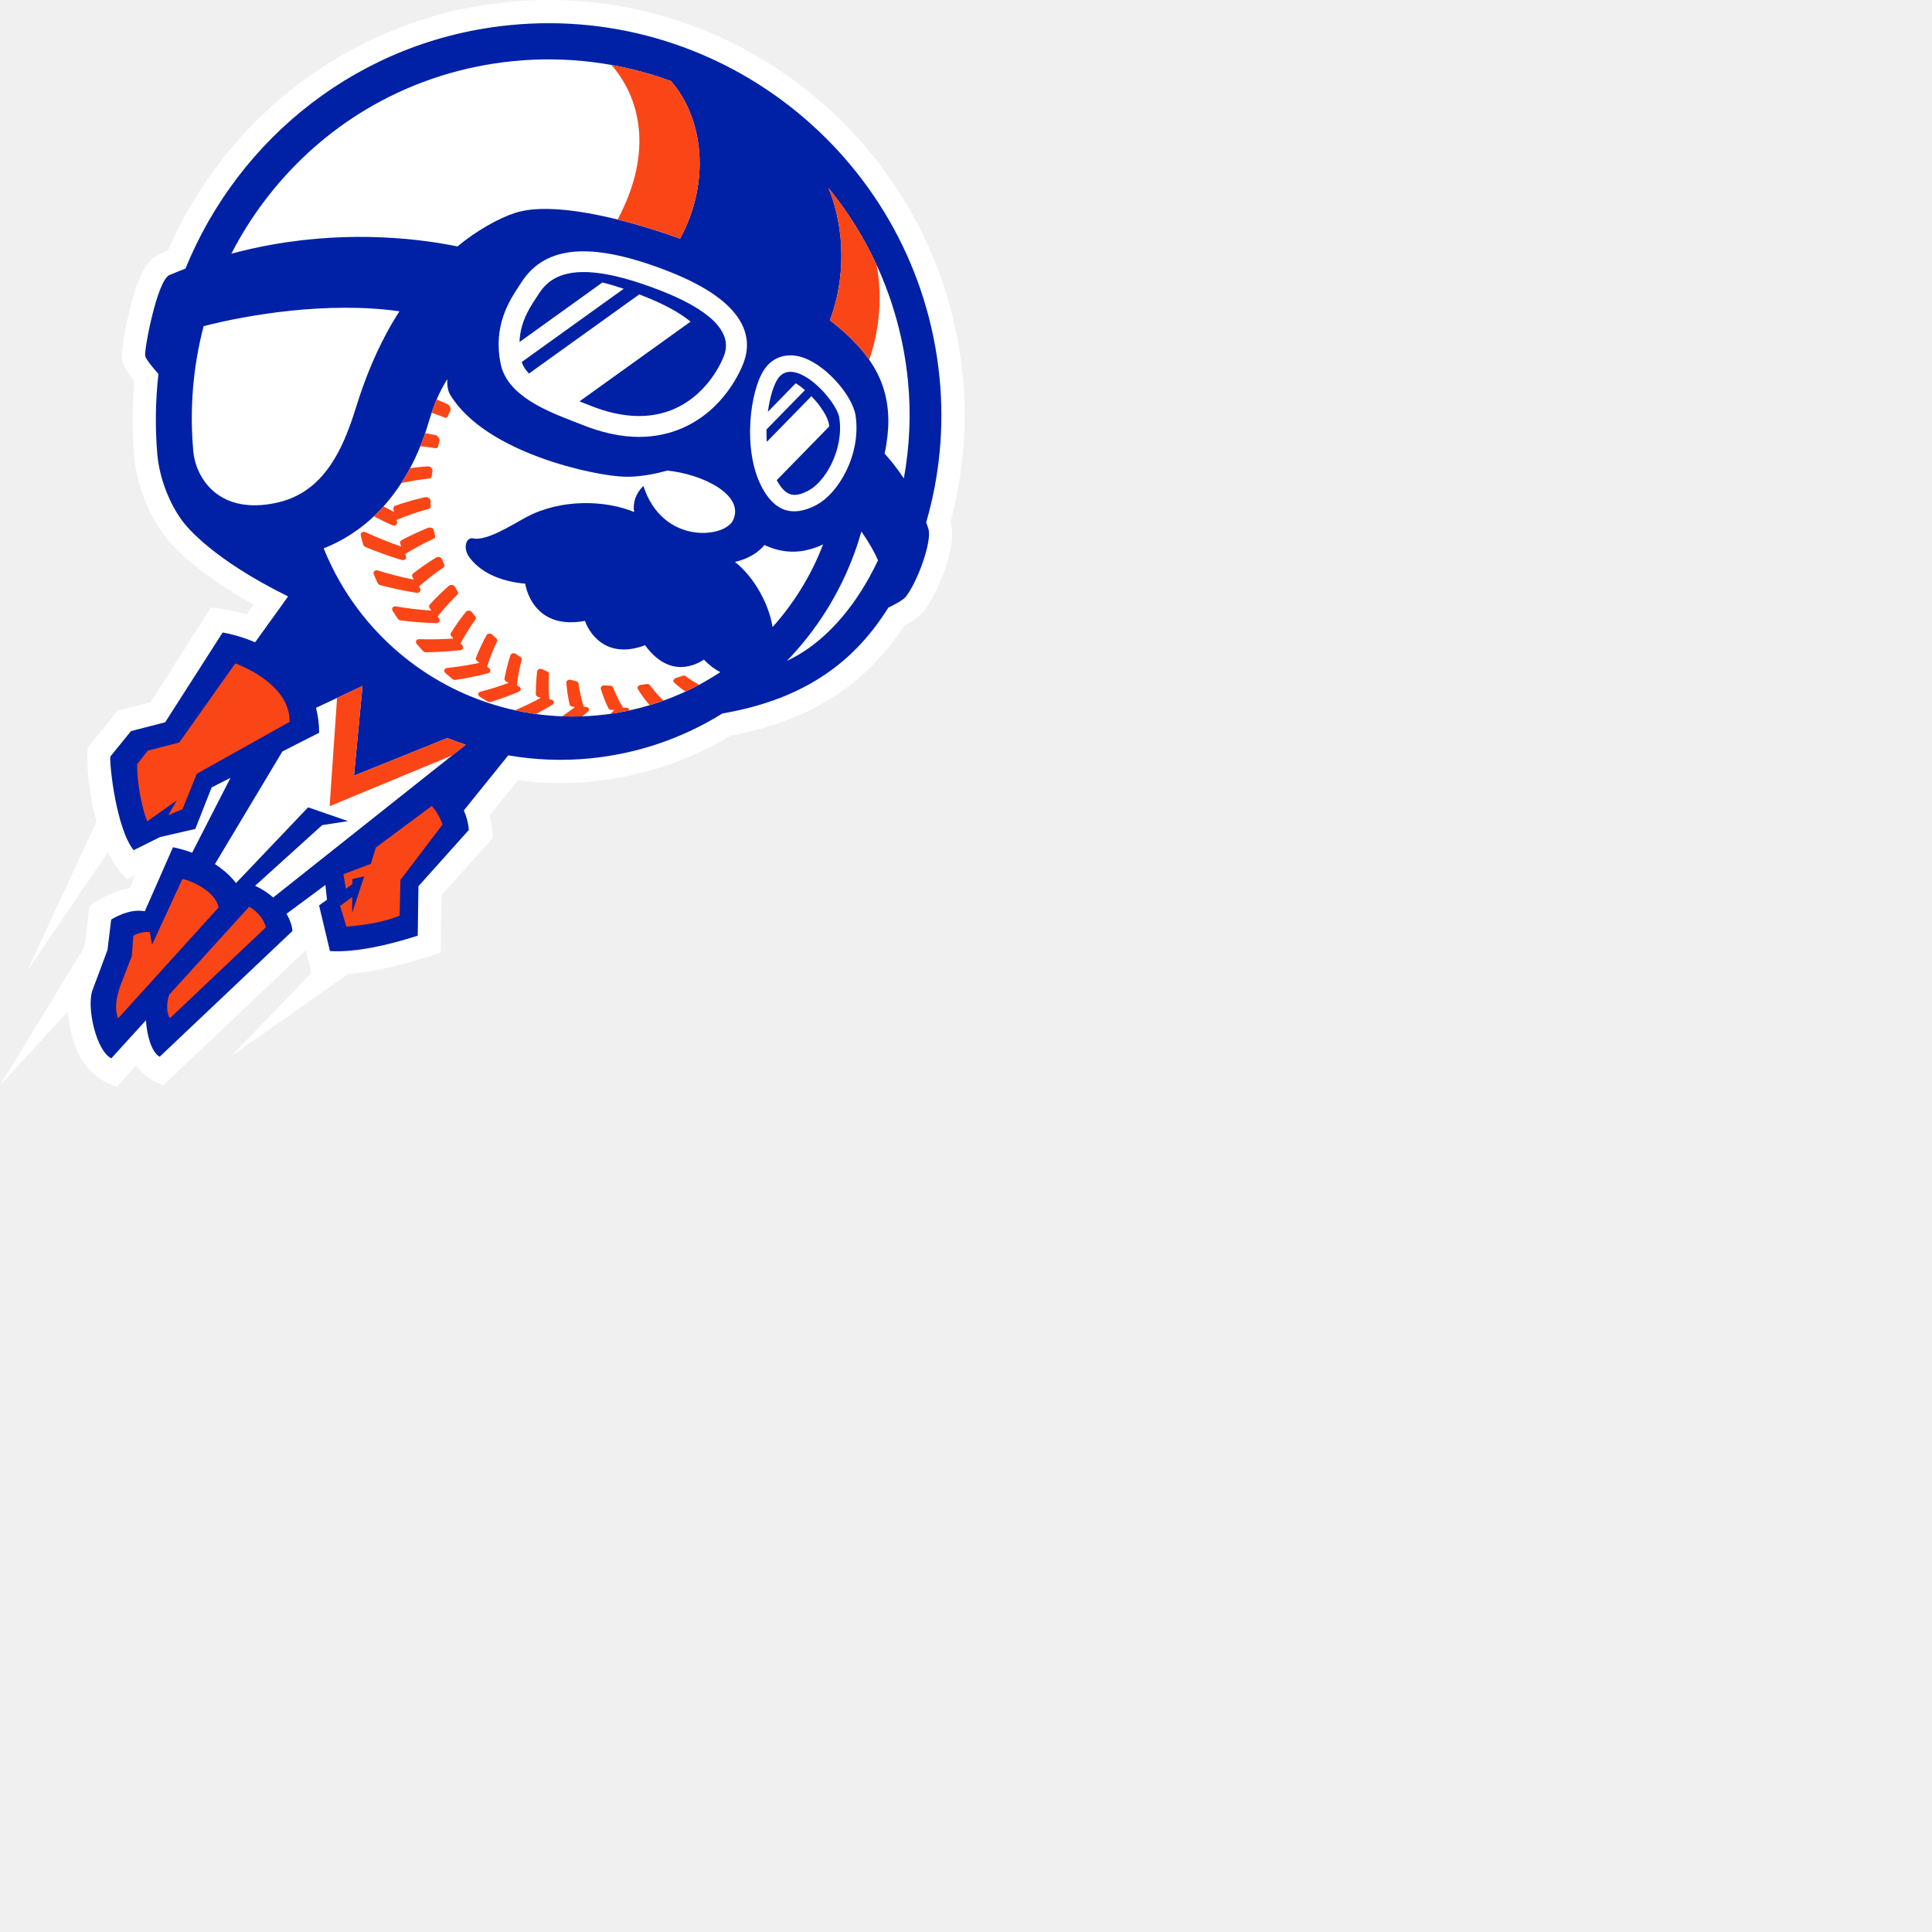
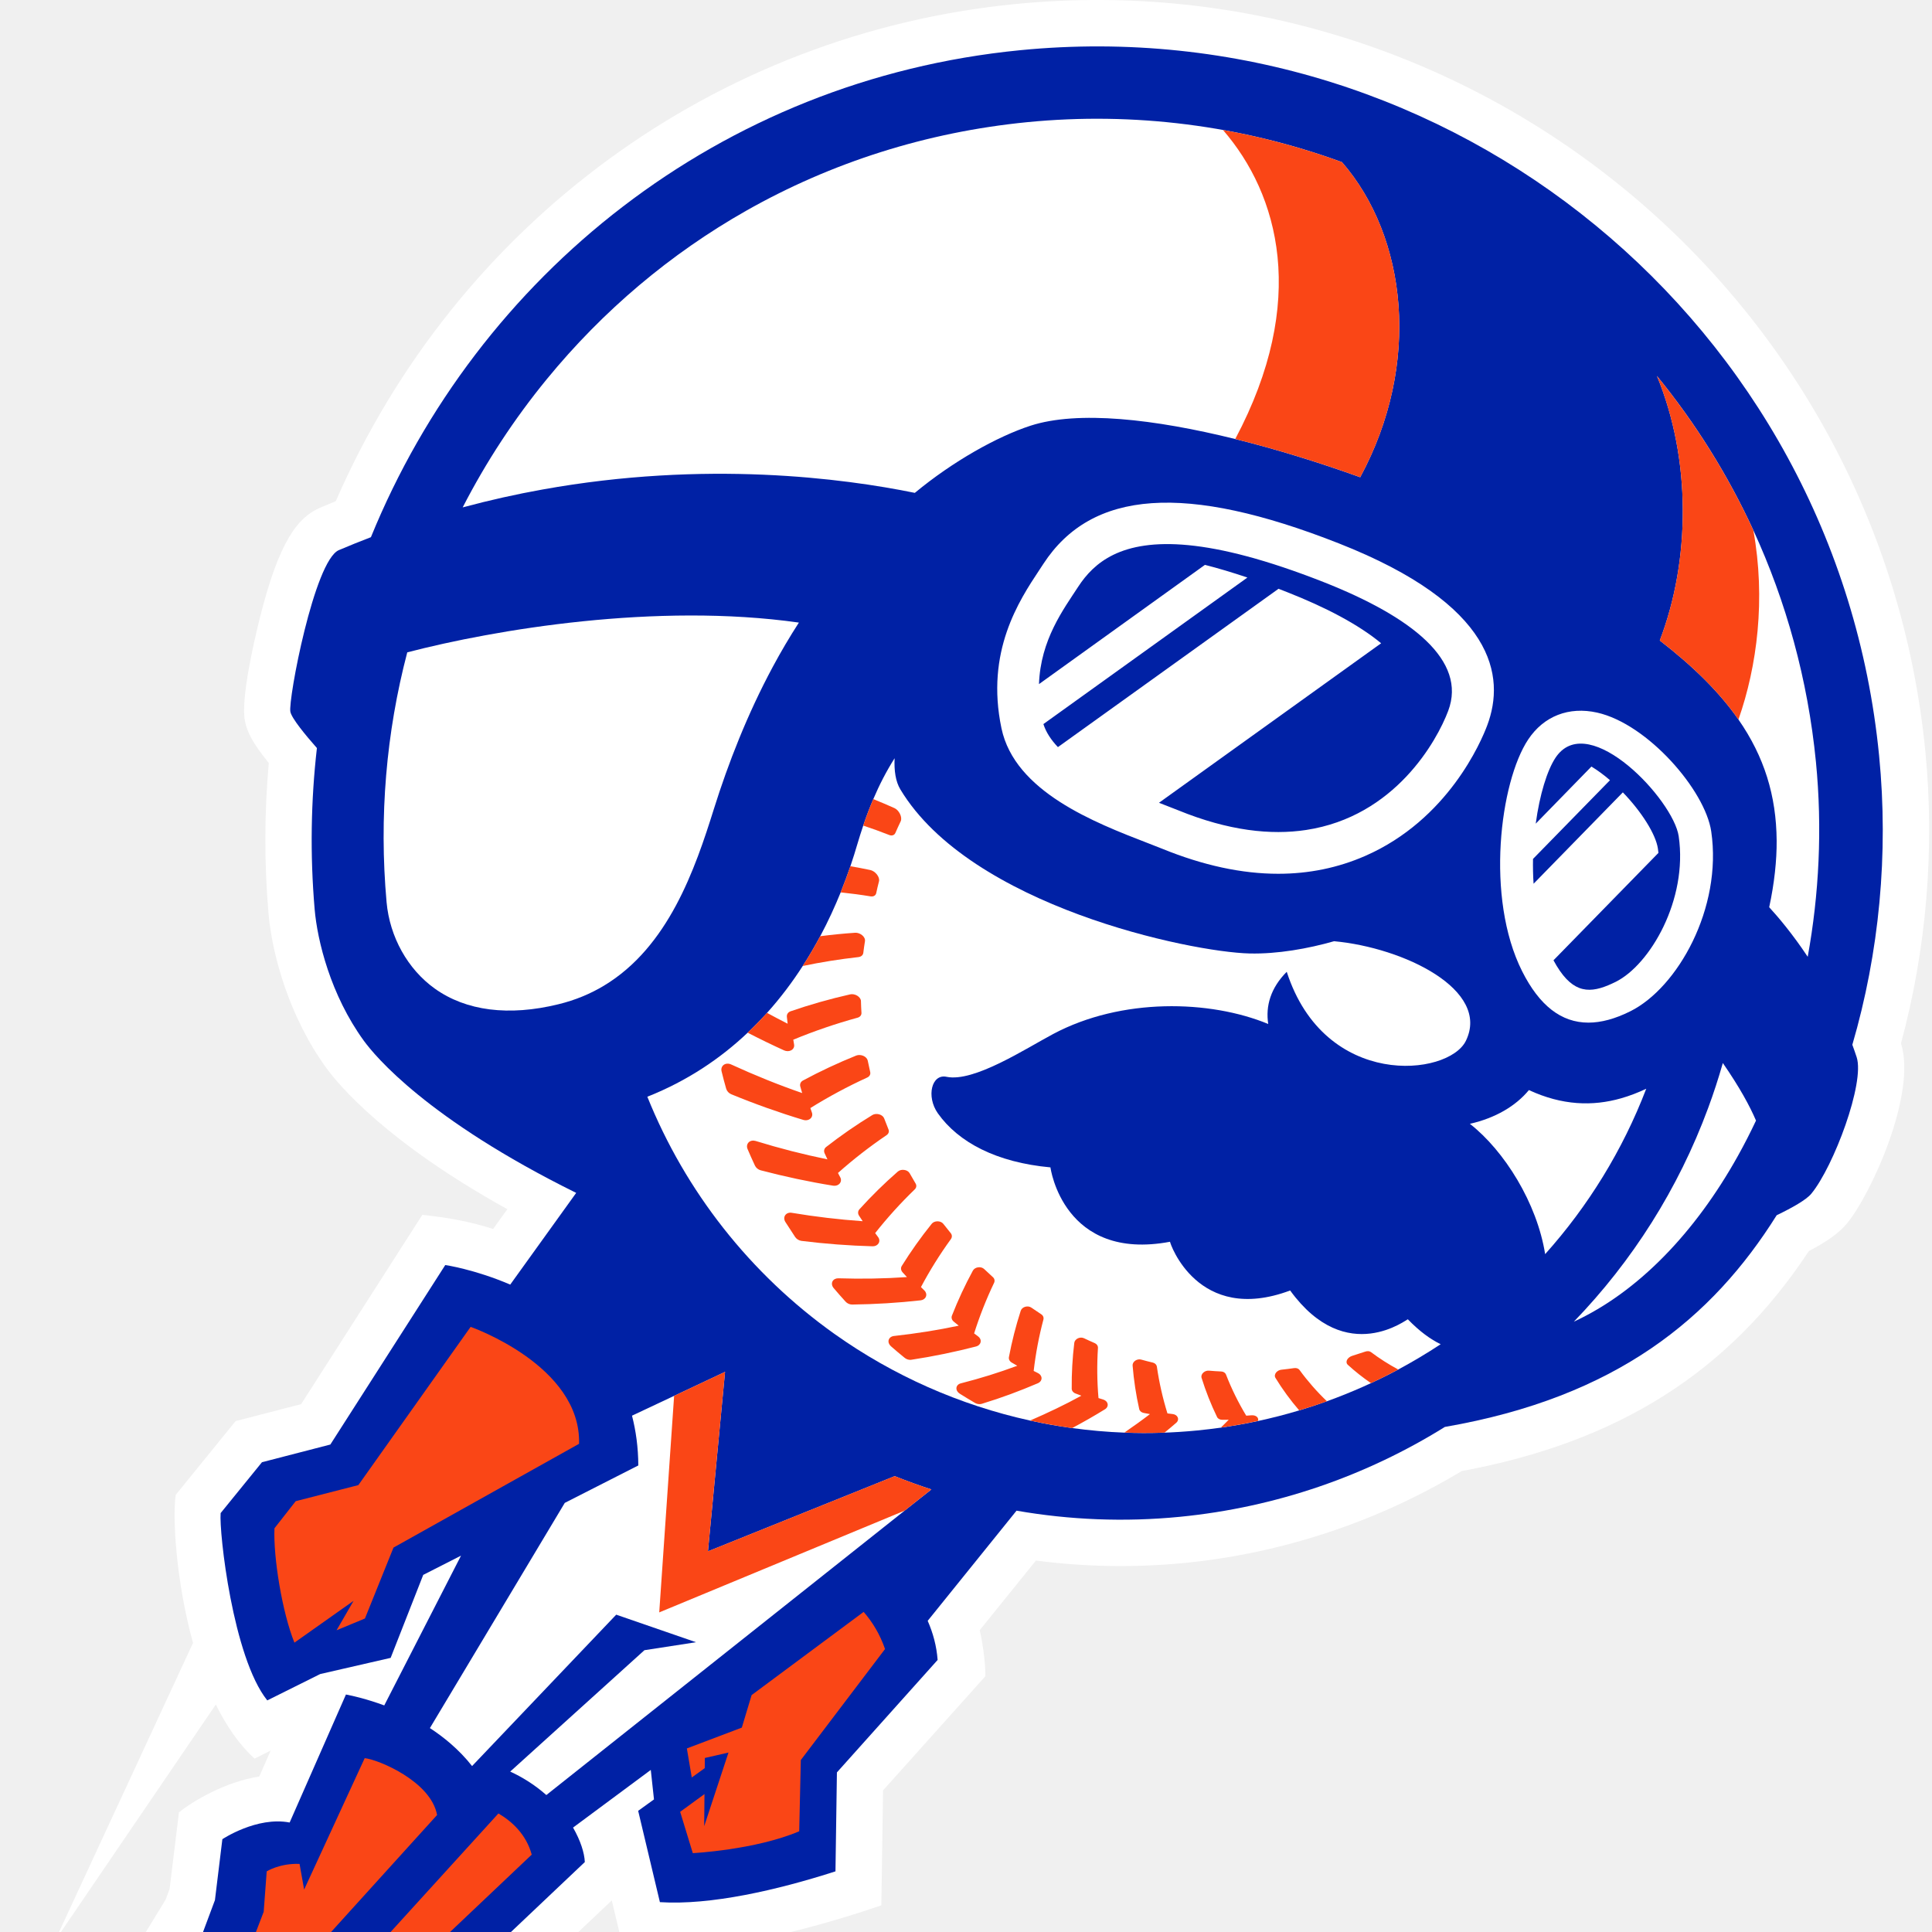
- <svg xmlns="http://www.w3.org/2000/svg" fill="none" viewBox="0 0 128 128">
+ <svg xmlns="http://www.w3.org/2000/svg" fill="none" viewBox="0 0 64 64">
  <path d="M 63.779,24.883 C 62.294,9.751 48.774,-1.352 33.644,0.133 23.703,1.108 15.132,7.396 11.123,16.602 c -0.168,0.068 -0.335,0.137 -0.498,0.207 -0.743,0.316 -1.373,1.067 -2.028,3.705 -0.193,0.779 -0.628,2.666 -0.482,3.375 0.073,0.352 0.234,0.703 0.789,1.387 a 28.491,28.491 0 0 0 -0.01,4.974 c 0.116,1.364 0.682,3.428 1.915,5.126 0.417,0.574 1.992,2.46 5.998,4.68 L 16.336,40.71 C 15.584,40.478 14.951,40.347 13.99,40.243 l -4.015,6.271 -2.171,0.562 -1.983,2.443 c -0.108,0.728 0.003,2.845 0.573,4.905 L 1.826,64.281 7.15,56.464 c 0.346,0.702 0.769,1.326 1.283,1.792 l 0.534,-0.267 -0.378,0.86 C 7.492,59.017 6.402,59.65 5.928,60.038 L 5.618,62.576 5.487,62.928 0,71.907 4.494,67.025 c 0.054,0.677 0.191,1.26 0.256,1.511 0.277,1.051 0.864,2.783 2.988,3.464 l 1.27,-1.396 c 0.216,0.303 0.782,0.918 1.805,1.303 l 9.453,-8.954 0.362,1.518 -5.346,5.531 7.779,-5.473 c 1.881,-0.138 4.134,-0.73 6.135,-1.413 l 0.056,-3.807 3.39,-3.782 c 0.006,-0.508 -0.117,-1.235 -0.188,-1.524 l 1.862,-2.308 c 1.633,0.214 3.285,0.24 4.922,0.08 3.234,-0.317 6.402,-1.369 9.181,-3.044 5.194,-0.96 8.866,-3.286 11.502,-7.289 0.631,-0.331 1.013,-0.61 1.271,-0.925 0.789,-0.959 2.308,-4.278 1.781,-5.957 0.844,-3.109 1.123,-6.444 0.806,-9.677" fill="#ffffff" id="path1" style="display:inline" />
  <path d="m 7.309,50.123 c -0.056,0.624 0.405,4.786 1.545,6.205 l 1.753,-0.873 2.334,-0.536 1.079,-2.749 1.252,-0.637 -2.543,4.961 c -0.56,-0.207 -1.028,-0.316 -1.269,-0.361 l -1.865,4.24 C 8.506,60.164 7.366,60.926 7.366,60.926 L 7.12,62.944 6.108,65.656 c -0.365,1.168 0.283,3.98 1.268,4.46 l 2.292,-2.521 c 0.06,1.011 0.379,2.122 0.909,2.418 l 8.796,-8.33 c -0.013,-0.302 -0.141,-0.71 -0.39,-1.142 l 2.575,-1.91 0.106,0.977 -0.524,0.378 0.72,3.025 c 1.672,0.108 3.879,-0.396 5.816,-1.02 l 0.048,-3.278 3.336,-3.725 c -0.034,-0.461 -0.152,-0.893 -0.329,-1.296 l 2.943,-3.649 c 1.757,0.306 3.575,0.383 5.414,0.203 3.196,-0.314 6.179,-1.361 8.775,-2.977 5.695,-0.986 8.861,-3.612 10.992,-7.013 0.511,-0.246 0.98,-0.509 1.148,-0.714 0.74,-0.9 1.779,-3.676 1.501,-4.523 -0.046,-0.141 -0.094,-0.275 -0.143,-0.41 0.891,-3.047 1.206,-6.33 0.887,-9.576 C 60.848,10.746 48.083,0.261 33.794,1.663 23.843,2.639 15.825,9.12 12.287,17.795 c -0.352,0.135 -0.706,0.277 -1.061,0.428 -0.814,0.346 -1.687,4.968 -1.607,5.356 0.045,0.219 0.495,0.766 0.879,1.201 -0.199,1.741 -0.23,3.527 -0.075,5.339 0.089,1.038 0.526,2.837 1.628,4.355 0.363,0.499 2.09,2.597 7.036,5.042 l -2.185,3.038 C 15.719,42.046 14.75,41.906 14.75,41.906 l -3.807,5.946 -2.265,0.586 z" fill="#003d79" id="path2" style="display:inline;fill:#0021a5;fill-opacity:1" />
  <path d="m 18.108,12.567 c 1.872,-2.287 4.108,-4.166 6.603,-5.582 2.827,-1.603 5.984,-2.61 9.316,-2.938 a 23.625,23.625 0 0 1 10.427,1.324 c 2.155,2.478 2.638,6.68 0.604,10.438 -1.341,-0.482 -2.759,-0.924 -4.141,-1.266 -2.672,-0.662 -5.208,-0.951 -6.78,-0.441 -1.101,0.358 -2.569,1.178 -3.832,2.225 -2.363,-0.483 -6.929,-1.086 -12.336,-0.111 -0.861,0.154 -1.743,0.35 -2.642,0.592 a 24.03,24.03 0 0 1 2.781,-4.241 m 5.541,14.229 c -0.624,1.992 -1.506,4.571 -3.643,5.856 -0.446,0.268 -0.946,0.479 -1.511,0.616 -1.641,0.402 -3.056,0.222 -4.093,-0.52 -0.896,-0.641 -1.492,-1.711 -1.596,-2.861 -0.253,-2.824 -0.014,-5.617 0.685,-8.277 2.907,-0.756 8.248,-1.656 12.973,-0.986 -0.309,0.479 -0.597,0.967 -0.863,1.463 -0.843,1.568 -1.478,3.197 -1.952,4.709 m 28.487,16.986 c 1.933,-2 3.46,-4.4 4.448,-7.076 0.181,-0.488 0.343,-0.986 0.487,-1.492 0.561,0.811 0.898,1.435 1.099,1.907 -0.188,0.398 -0.386,0.786 -0.595,1.161 -1.423,2.556 -3.316,4.518 -5.439,5.5 m 7.747,-12.087 c -0.5,-0.753 -0.972,-1.311 -1.276,-1.642 0.172,-0.796 0.252,-1.557 0.247,-2.206 -0.011,-1.49 -0.412,-2.784 -1.265,-4.011 -0.621,-0.893 -1.482,-1.749 -2.606,-2.618 1.018,-2.663 1.045,-6.003 -0.095,-8.765 a 23.867,23.867 0 0 1 3.195,5.114 c 1.086,2.36 1.804,4.941 2.072,7.671 0.216,2.209 0.103,4.394 -0.272,6.457" fill="#ffffff" id="path3" style="display:inline" />
  <path d="m 48.692,37.228 c 0.847,-0.192 1.519,-0.589 1.955,-1.118 1.103,0.512 2.114,0.541 3.053,0.273 0.292,-0.083 0.568,-0.192 0.834,-0.317 -0.781,2.038 -1.925,3.889 -3.349,5.479 -0.269,-1.693 -1.351,-3.423 -2.493,-4.317 m -6.067,-5.036 c -0.532,0.533 -0.706,1.132 -0.613,1.729 -1.932,-0.799 -4.858,-0.875 -7.125,0.332 -0.922,0.49 -2.622,1.604 -3.53,1.418 -0.494,-0.108 -0.682,0.648 -0.291,1.207 0.683,0.965 1.944,1.629 3.732,1.793 -0.001,0.015 0.427,3.127 3.961,2.464 -0.011,0.029 0.912,2.762 3.979,1.614 1.875,2.582 3.92,0.901 3.9,0.956 0.392,0.404 0.755,0.665 1.086,0.824 -0.455,0.3 -0.923,0.579 -1.405,0.838 a 17.742,17.742 0 0 1 -2.364,1.052 c -0.302,0.109 -0.608,0.209 -0.918,0.303 -0.448,0.135 -0.903,0.251 -1.365,0.351 -0.405,0.087 -0.815,0.16 -1.23,0.22 -0.255,0.036 -0.513,0.066 -0.772,0.092 a 17.793,17.793 0 0 1 -2.421,0.073 17.581,17.581 0 0 1 -1.734,-0.152 C 35.047,47.243 34.583,47.16 34.123,47.058 a 17.764,17.764 0 0 1 -6.48,-2.87 c -2.792,-1.986 -4.938,-4.723 -6.199,-7.857 1.339,-0.531 2.431,-1.278 3.321,-2.119 0.226,-0.213 0.44,-0.434 0.642,-0.657 0.454,-0.505 0.846,-1.03 1.182,-1.552 0.215,-0.332 0.407,-0.663 0.58,-0.986 0.273,-0.511 0.495,-1.003 0.678,-1.453 0.126,-0.313 0.232,-0.603 0.322,-0.865 0.094,-0.276 0.169,-0.521 0.229,-0.726 0.064,-0.215 0.129,-0.423 0.197,-0.623 0.104,-0.308 0.214,-0.599 0.333,-0.876 0.206,-0.485 0.438,-0.931 0.707,-1.357 -0.019,0.412 0.032,0.771 0.191,1.034 2.331,3.869 9.606,5.386 11.566,5.434 0.921,0.022 1.941,-0.16 2.801,-0.406 2.313,0.213 5.193,1.612 4.365,3.302 -0.58,1.178 -4.672,1.611 -5.933,-2.289" fill="#ffffff" id="path5" style="display:inline" />
  <path d="m 56.687,27.545 c -0.2,-1.366 -2.105,-3.563 -3.779,-3.939 -0.938,-0.209 -1.769,0.115 -2.285,0.891 -0.932,1.401 -1.426,5.242 -0.2,7.678 0.572,1.137 1.297,1.701 2.196,1.701 0.422,0 0.884,-0.125 1.385,-0.375 1.567,-0.778 3.055,-3.415 2.683,-5.956 m -3.167,4.981 c -0.085,0.041 -0.167,0.08 -0.247,0.113 -0.699,0.291 -1.246,0.222 -1.812,-0.828 l 3.477,-3.558 C 54.933,28.205 54.926,28.157 54.92,28.11 54.85,27.634 54.376,26.886 53.759,26.248 l -2.957,3.027 c -0.019,-0.274 -0.024,-0.55 -0.019,-0.822 l 2.55,-2.608 c -0.199,-0.172 -0.407,-0.326 -0.615,-0.452 l -1.845,1.892 c 0.129,-0.961 0.38,-1.771 0.656,-2.185 a 0.709,0.709 0 0 1 0.037,-0.053 c 1.101,-1.495 3.867,1.452 4.043,2.655 0.308,2.104 -0.951,4.259 -2.089,4.824 M 44.35,18 c -5.075,-1.997 -8.186,-1.781 -9.789,0.682 l -0.131,0.199 c -0.67,1.011 -1.79,2.702 -1.255,5.245 0.441,2.101 3.091,3.124 4.845,3.802 0.18,0.069 0.344,0.133 0.483,0.189 1.352,0.551 2.635,0.828 3.84,0.828 1.017,0 1.979,-0.197 2.88,-0.591 2.755,-1.204 3.851,-3.811 4.042,-4.322 C 49.877,22.404 49.521,20.036 44.35,18 m 3.624,5.547 c -0.375,0.998 -1.765,3.502 -4.708,3.947 -1.161,0.176 -2.564,0.031 -4.241,-0.654 -0.179,-0.072 -0.394,-0.154 -0.632,-0.247 l 7.359,-5.284 c -0.746,-0.618 -1.826,-1.188 -3.125,-1.698 -0.092,-0.036 -0.184,-0.072 -0.274,-0.107 l -7.308,5.245 C 34.821,24.514 34.652,24.26 34.564,23.986 l 6.758,-4.854 c -0.506,-0.171 -0.973,-0.31 -1.407,-0.42 l -5.497,3.95 c 0.051,-1.467 0.809,-2.474 1.301,-3.229 0.26,-0.399 0.614,-0.787 1.164,-1.055 1.151,-0.559 3.161,-0.592 6.963,0.904 2.937,1.158 4.751,2.605 4.128,4.265" fill="#ffffff" id="path7" style="display:inline" />
  <path d="m 29.438,44.39 c -0.019,0.07 0.01,0.149 0.075,0.206 0.147,0.13 0.3,0.258 0.454,0.383 0.053,0.044 0.122,0.068 0.188,0.068 a 0.181,0.181 0 0 0 0.04,-0.004 c 0.73,-0.111 1.451,-0.261 2.142,-0.44 0.077,-0.02 0.133,-0.075 0.147,-0.145 0.014,-0.069 -0.018,-0.141 -0.081,-0.187 -0.045,-0.033 -0.09,-0.065 -0.134,-0.1 0.18,-0.57 0.402,-1.134 0.661,-1.675 a 0.158,0.158 0 0 0 -0.04,-0.19 c -0.098,-0.088 -0.194,-0.177 -0.289,-0.268 -0.049,-0.046 -0.122,-0.067 -0.199,-0.057 -0.077,0.011 -0.143,0.052 -0.174,0.11 -0.261,0.48 -0.495,0.981 -0.694,1.491 -0.027,0.068 -0.004,0.146 0.059,0.197 0.055,0.046 0.11,0.091 0.166,0.136 -0.696,0.147 -1.419,0.262 -2.15,0.342 -0.085,0.011 -0.151,0.061 -0.171,0.133 m 5.053,-0.854 c -0.11,-0.072 -0.219,-0.145 -0.327,-0.22 -0.055,-0.038 -0.13,-0.048 -0.201,-0.028 -0.074,0.021 -0.13,0.07 -0.15,0.133 a 12.492,12.492 0 0 0 -0.391,1.534 c -0.014,0.07 0.022,0.14 0.093,0.182 0.061,0.036 0.122,0.071 0.183,0.106 -0.64,0.236 -1.19,0.407 -1.872,0.583 -0.082,0.021 -0.137,0.079 -0.143,0.153 -0.005,0.07 0.036,0.143 0.109,0.188 0.171,0.108 0.341,0.21 0.505,0.306 0.046,0.027 0.1,0.041 0.153,0.041 a 0.248,0.248 0 0 0 0.077,-0.012 c 0.681,-0.209 1.227,-0.414 1.858,-0.682 0.072,-0.031 0.117,-0.094 0.118,-0.164 0,-0.067 -0.043,-0.132 -0.112,-0.167 -0.05,-0.024 -0.1,-0.051 -0.149,-0.075 0.066,-0.573 0.174,-1.145 0.322,-1.701 0.018,-0.069 -0.01,-0.137 -0.073,-0.177 M 28.595,27.348 c 0.288,0.097 0.576,0.199 0.861,0.312 0.025,0.011 0.051,0.016 0.074,0.016 0.059,0 0.107,-0.029 0.131,-0.085 0.056,-0.129 0.114,-0.256 0.175,-0.383 0.03,-0.063 0.022,-0.156 -0.023,-0.247 C 29.77,26.873 29.7,26.8 29.627,26.768 29.396,26.664 29.162,26.566 28.928,26.471 28.81,26.748 28.699,27.04 28.595,27.348 m -2.254,13.63 c 0.046,0.068 0.126,0.117 0.209,0.128 0.792,0.099 1.585,0.158 2.357,0.179 h 0.006 c 0.08,0 0.152,-0.036 0.189,-0.095 0.04,-0.064 0.036,-0.144 -0.013,-0.209 -0.033,-0.045 -0.065,-0.089 -0.098,-0.133 0.401,-0.508 0.842,-0.995 1.31,-1.447 0.057,-0.054 0.069,-0.132 0.029,-0.196 -0.067,-0.112 -0.132,-0.226 -0.196,-0.339 -0.033,-0.059 -0.101,-0.101 -0.182,-0.111 -0.081,-0.012 -0.159,0.01 -0.211,0.055 -0.448,0.391 -0.876,0.811 -1.272,1.25 -0.053,0.059 -0.057,0.141 -0.012,0.211 0.04,0.062 0.08,0.122 0.121,0.183 a 24.651,24.651 0 0 1 -2.349,-0.278 c -0.088,-0.016 -0.17,0.014 -0.215,0.075 -0.046,0.063 -0.046,0.149 0.001,0.226 0.107,0.166 0.216,0.336 0.326,0.501 m 1.885,2.237 h 0.003 c 0.768,-0.01 1.532,-0.057 2.27,-0.14 0.081,-0.009 0.147,-0.056 0.173,-0.122 0.027,-0.066 0.009,-0.144 -0.047,-0.2 a 6.453,6.453 0 0 1 -0.117,-0.117 c 0.292,-0.551 0.626,-1.085 0.992,-1.59 0.044,-0.062 0.042,-0.139 -0.006,-0.197 a 12.198,12.198 0 0 1 -0.245,-0.307 c -0.041,-0.053 -0.113,-0.084 -0.192,-0.085 -0.08,0 -0.152,0.031 -0.194,0.084 -0.357,0.443 -0.69,0.912 -0.991,1.396 -0.04,0.065 -0.029,0.146 0.025,0.208 0.048,0.054 0.097,0.107 0.146,0.16 -0.742,0.051 -1.506,0.065 -2.271,0.04 h -0.008 c -0.084,0 -0.155,0.04 -0.188,0.105 -0.032,0.067 -0.018,0.151 0.04,0.219 0.128,0.151 0.26,0.302 0.393,0.448 0.054,0.061 0.137,0.098 0.217,0.098 m -4.17,-7.149 c 0.024,0.081 0.089,0.151 0.171,0.184 0.785,0.323 1.586,0.608 2.38,0.847 0.028,0.009 0.056,0.013 0.084,0.013 0.054,0 0.105,-0.016 0.144,-0.046 0.064,-0.05 0.088,-0.128 0.062,-0.205 -0.019,-0.052 -0.036,-0.103 -0.053,-0.153 0.603,-0.375 1.237,-0.716 1.885,-1.012 0.076,-0.035 0.115,-0.105 0.098,-0.18 -0.029,-0.126 -0.057,-0.252 -0.082,-0.379 -0.013,-0.066 -0.069,-0.126 -0.149,-0.16 -0.077,-0.032 -0.163,-0.035 -0.231,-0.009 -0.605,0.244 -1.2,0.522 -1.769,0.829 -0.074,0.041 -0.108,0.119 -0.085,0.199 0.02,0.072 0.04,0.143 0.062,0.215 -0.788,-0.272 -1.578,-0.592 -2.352,-0.947 -0.083,-0.039 -0.175,-0.035 -0.24,0.008 -0.069,0.047 -0.1,0.131 -0.078,0.218 0.045,0.191 0.098,0.385 0.153,0.578 m 3.586,3.214 c 0.067,0 0.128,-0.024 0.169,-0.069 0.053,-0.058 0.062,-0.139 0.024,-0.21 a 5.043,5.043 0 0 1 -0.076,-0.145 c 0.505,-0.45 1.047,-0.871 1.61,-1.253 0.068,-0.046 0.093,-0.121 0.063,-0.19 -0.049,-0.121 -0.096,-0.242 -0.142,-0.363 -0.023,-0.063 -0.086,-0.114 -0.168,-0.137 -0.08,-0.021 -0.163,-0.013 -0.224,0.024 -0.531,0.323 -1.047,0.681 -1.533,1.06 -0.064,0.051 -0.083,0.132 -0.048,0.208 0.03,0.067 0.062,0.134 0.093,0.2 -0.788,-0.161 -1.587,-0.365 -2.378,-0.609 -0.086,-0.026 -0.175,-0.01 -0.23,0.044 -0.058,0.056 -0.073,0.142 -0.038,0.224 0.078,0.184 0.16,0.367 0.244,0.547 0.035,0.075 0.109,0.136 0.192,0.157 0.797,0.21 1.602,0.381 2.396,0.509 0.016,10e-4 0.031,0.003 0.046,0.003 m -2.234,-5.728 c 0.228,0.124 0.455,0.244 0.684,0.36 -0.009,-0.075 -0.018,-0.15 -0.026,-0.227 -0.009,-0.083 0.039,-0.155 0.121,-0.184 0.642,-0.222 1.306,-0.41 1.974,-0.561 0.073,-0.017 0.16,-10e-4 0.234,0.042 0.077,0.047 0.125,0.114 0.125,0.182 0.003,0.13 0.009,0.258 0.017,0.387 0.005,0.076 -0.047,0.14 -0.131,0.162 -0.723,0.199 -1.438,0.443 -2.127,0.728 0.008,0.053 0.017,0.107 0.026,0.159 0.015,0.081 -0.023,0.155 -0.098,0.194 a 0.246,0.246 0 0 1 -0.114,0.027 0.292,0.292 0 0 1 -0.122,-0.027 c -0.403,-0.183 -0.806,-0.379 -1.206,-0.586 0.228,-0.212 0.441,-0.432 0.643,-0.656 M 26.59,32 c 0.61,-0.128 1.227,-0.226 1.846,-0.295 0.09,-0.011 0.152,-0.064 0.162,-0.14 0.016,-0.129 0.034,-0.258 0.055,-0.386 0.011,-0.07 -0.026,-0.146 -0.097,-0.203 -0.067,-0.053 -0.155,-0.083 -0.231,-0.077 -0.386,0.026 -0.771,0.065 -1.155,0.114 -0.173,0.324 -0.365,0.655 -0.58,0.987 m 1.257,-2.439 c 0.332,0.035 0.664,0.078 0.996,0.133 0.012,0.001 0.023,0.002 0.035,0.002 0.075,0 0.132,-0.041 0.148,-0.11 0.028,-0.131 0.058,-0.262 0.092,-0.392 0.016,-0.066 -0.01,-0.152 -0.071,-0.229 -0.059,-0.074 -0.14,-0.127 -0.216,-0.144 -0.22,-0.047 -0.44,-0.088 -0.661,-0.126 -0.091,0.263 -0.197,0.554 -0.323,0.866 m 10.73,17.896 c 0.131,-0.105 0.259,-0.216 0.385,-0.323 0.059,-0.05 0.079,-0.122 0.05,-0.185 -0.027,-0.059 -0.089,-0.098 -0.167,-0.107 -0.058,-0.006 -0.115,-0.014 -0.172,-0.021 -0.156,-0.503 -0.274,-1.023 -0.35,-1.548 -0.01,-0.066 -0.06,-0.117 -0.132,-0.135 -0.129,-0.03 -0.257,-0.063 -0.385,-0.099 -0.063,-0.019 -0.136,-0.006 -0.195,0.031 -0.062,0.04 -0.097,0.104 -0.092,0.166 v 0.001 c 0.04,0.482 0.112,0.967 0.219,1.44 0.014,0.064 0.072,0.114 0.151,0.129 0.068,0.014 0.137,0.026 0.205,0.038 -0.273,0.209 -0.557,0.412 -0.846,0.61 0.443,0.019 0.886,0.02 1.329,0.003 m 1.866,-0.166 c 0.086,-0.087 0.175,-0.172 0.259,-0.26 -0.07,0.002 -0.139,0.002 -0.209,0.002 h -0.001 c -0.08,0 -0.147,-0.035 -0.175,-0.092 a 9.328,9.328 0 0 1 -0.513,-1.297 c -0.019,-0.061 0.004,-0.128 0.06,-0.177 0.05,-0.044 0.117,-0.068 0.186,-0.062 0.135,0.012 0.27,0.021 0.406,0.027 0.074,0.004 0.134,0.043 0.157,0.102 0.183,0.473 0.409,0.931 0.67,1.362 0.06,-0.004 0.121,-0.008 0.181,-0.013 0.079,-0.004 0.148,0.019 0.187,0.066 0.028,0.034 0.034,0.078 0.023,0.12 -0.406,0.09 -0.817,0.163 -1.231,0.222 m -6.319,-0.234 c 0.582,-0.252 1.157,-0.525 1.698,-0.823 -0.065,-0.024 -0.131,-0.049 -0.196,-0.074 -0.075,-0.028 -0.123,-0.089 -0.124,-0.159 -0.005,-0.504 0.024,-1.016 0.085,-1.517 0.007,-0.063 0.055,-0.121 0.123,-0.152 0.065,-0.029 0.14,-0.029 0.199,-10e-4 0.119,0.057 0.238,0.11 0.359,0.163 0.067,0.03 0.107,0.091 0.103,0.16 -0.035,0.552 -0.03,1.109 0.018,1.659 0.054,0.017 0.107,0.034 0.161,0.05 0.073,0.023 0.128,0.077 0.141,0.141 0.014,0.068 -0.018,0.136 -0.084,0.178 -0.351,0.217 -0.717,0.426 -1.091,0.625 -0.468,-0.066 -0.932,-0.15 -1.392,-0.25 m 9.832,-0.639 a 7.702,7.702 0 0 1 -0.907,-1.035 c -0.035,-0.05 -0.102,-0.072 -0.178,-0.063 -0.141,0.021 -0.281,0.038 -0.421,0.053 a 0.269,0.269 0 0 0 -0.175,0.09 c -0.048,0.057 -0.057,0.127 -0.024,0.181 0.232,0.38 0.498,0.743 0.787,1.077 0.31,-0.093 0.616,-0.193 0.918,-0.303 M 46.32,45.367 A 7.012,7.012 0 0 1 45.415,44.79 c -0.046,-0.035 -0.117,-0.041 -0.19,-0.016 -0.145,0.049 -0.288,0.096 -0.432,0.14 -0.066,0.021 -0.126,0.063 -0.16,0.116 -0.04,0.065 -0.035,0.136 0.014,0.18 0.241,0.22 0.499,0.424 0.769,0.609 0.306,-0.143 0.607,-0.293 0.904,-0.452 M 40.919,14.543 c 1.381,0.342 2.8,0.783 4.14,1.266 2.034,-3.758 1.551,-7.96 -0.604,-10.438 A 23.703,23.703 0 0 0 40.512,4.305 c 1.85,2.135 2.837,5.668 0.407,10.238 m 16.669,9.293 c 0.62,-1.764 0.907,-3.993 0.494,-6.269 a 23.897,23.897 0 0 0 -3.195,-5.114 c 1.14,2.762 1.113,6.102 0.095,8.765 1.124,0.869 1.985,1.726 2.606,2.618" fill="#e31b23" id="path8" style="display:inline;fill:#fa4616;fill-opacity:1" />
  <path d="m 29.968,50.041 -11.87,9.422 a 4.774,4.774 0 0 0 -0.614,-0.461 4.818,4.818 0 0 0 -0.583,-0.316 l 4.446,-4.021 1.71,-0.264 -2.644,-0.913 -4.775,5.015 C 15.425,58.23 15.18,57.98 14.924,57.758 a 6.308,6.308 0 0 0 -0.683,-0.513 l 4.468,-7.46 2.436,-1.24 c -0.003,-0.603 -0.08,-1.148 -0.209,-1.649 l 1.394,-0.656 1.688,-0.795 -0.566,5.945 6.186,-2.491 c 0.4,0.159 0.805,0.307 1.216,0.44 z" fill="#ffffff" id="path10" style="display:inline" />
  <path d="m 16.511,60.073 -5.304,5.831 c -0.118,0.382 -0.254,1.056 0.052,1.554 l 6.355,-6.021 C 17.433,60.768 16.96,60.336 16.511,60.073 M 14.479,60.124 7.833,67.46 C 7.448,66.667 7.967,65.33 7.967,65.33 l 0.768,-1.999 0.1,-1.339 c 0,0 0.428,-0.273 1.088,-0.248 l 0.152,0.85 2.006,-4.353 c 0.449,0.045 2.196,0.768 2.398,1.883 m 10.419,-3.972 -0.324,1.077 -1.821,0.69 0.163,0.962 0.43,-0.309 0.003,-0.337 0.783,-0.179 -0.805,2.439 0.01,-1.064 -0.806,0.588 0.419,1.369 c 0,0 2.063,-0.105 3.525,-0.724 l 0.053,-2.36 2.79,-3.678 c -0.172,-0.497 -0.422,-0.901 -0.709,-1.23 z M 15.59,43.954 11.871,49.196 9.796,49.728 9.092,50.626 c -0.041,0.966 0.257,2.788 0.661,3.789 l 1.96,-1.386 -0.564,0.976 0.94,-0.39 0.946,-2.349 6.147,-3.438 C 19.255,45.234 15.59,43.954 15.59,43.954 m 14.048,4.944 -6.186,2.491 0.567,-5.945 -1.688,0.795 -0.493,7.174 8.13,-3.371 0.885,-0.703 c -0.411,-0.135 -0.816,-0.282 -1.215,-0.441" fill="#e31b23" id="path12" style="display:inline;fill:#fa4616;fill-opacity:1" />
</svg>
